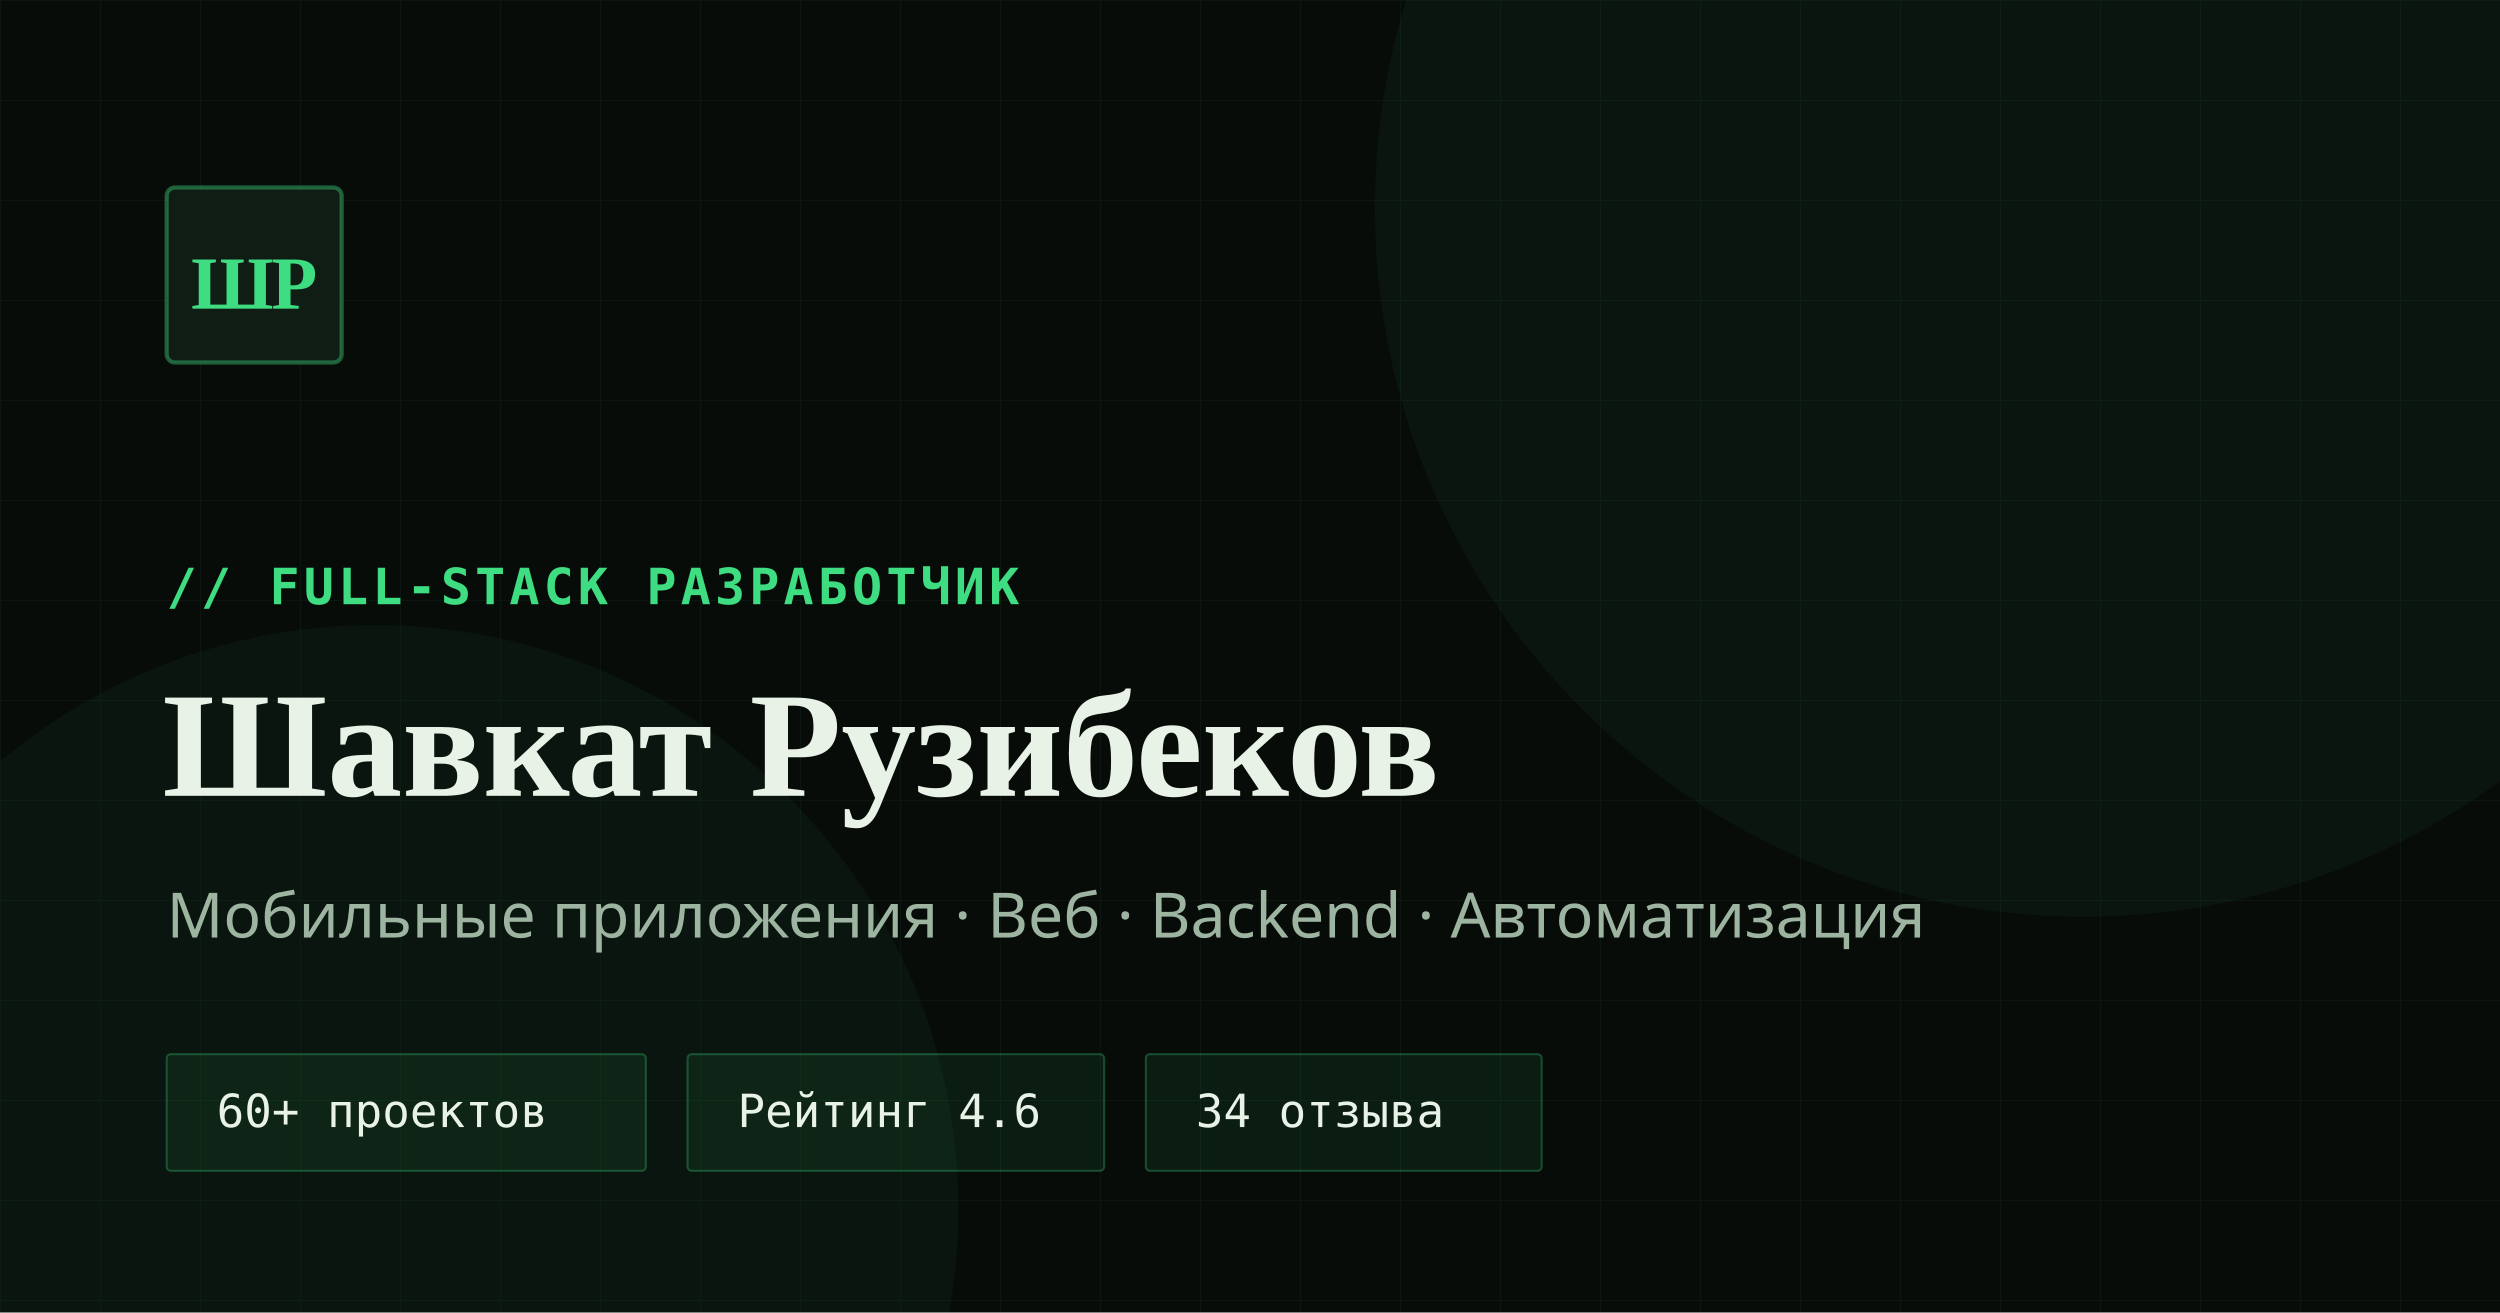
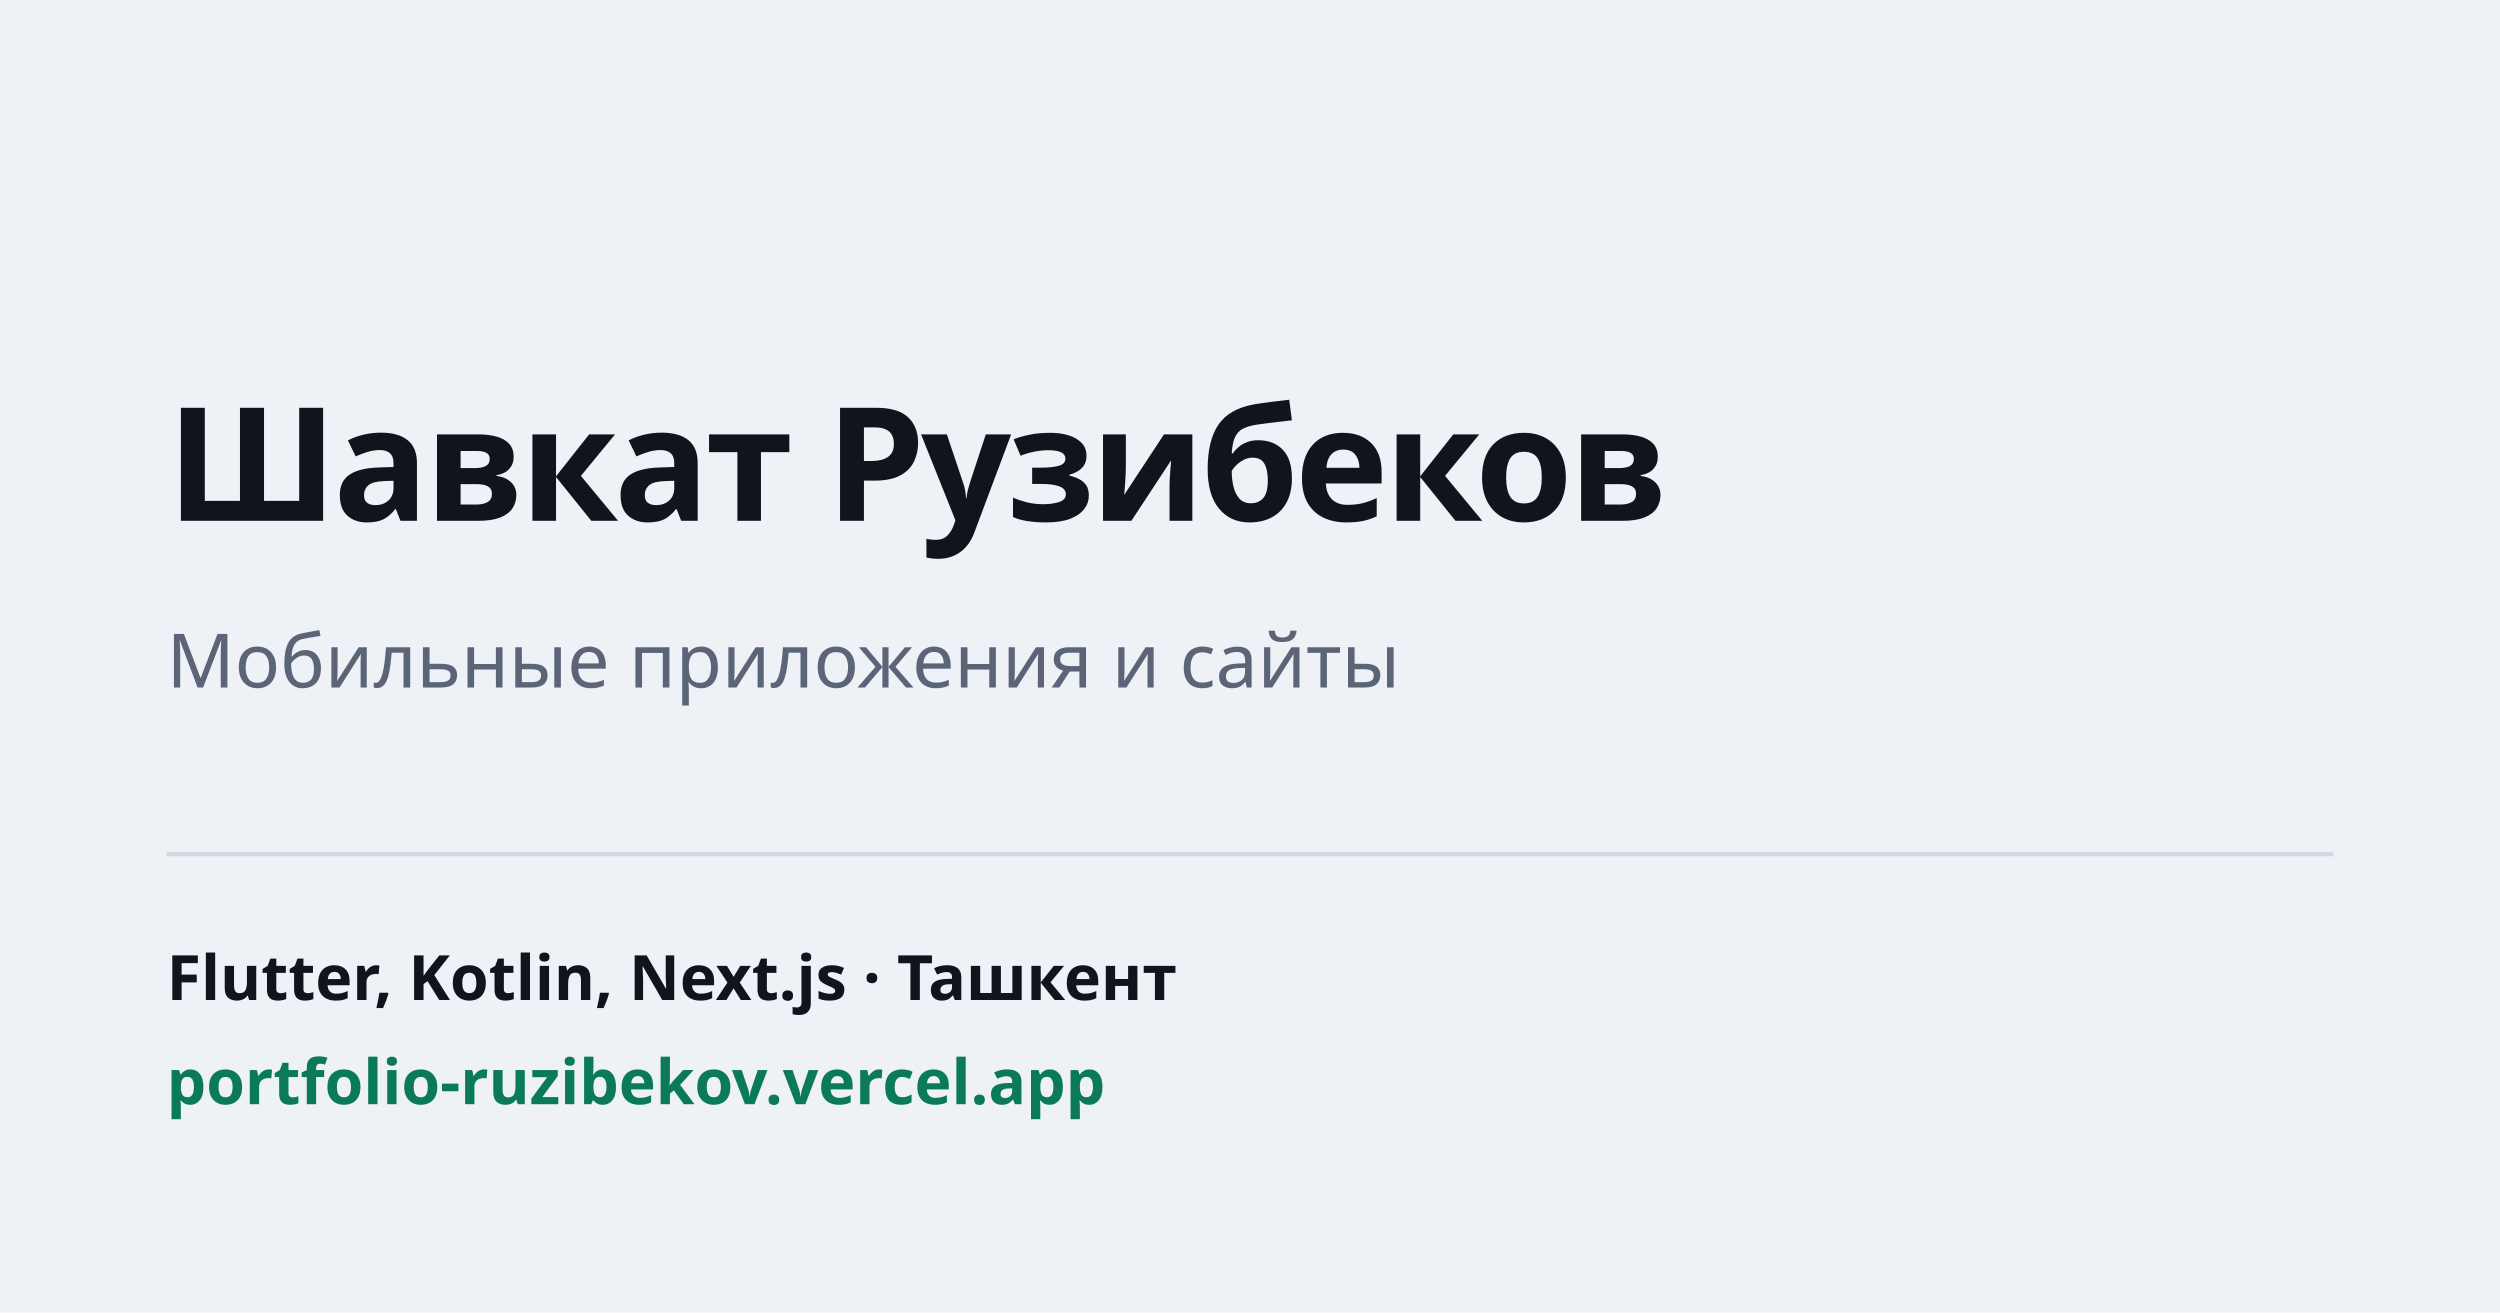
<svg xmlns="http://www.w3.org/2000/svg" width="1200" height="630" viewBox="0 0 1200 630">
-   <defs>
-     <pattern id="grid" width="48" height="48" patternUnits="userSpaceOnUse">
-       <path d="M48 0H0V48" fill="none" stroke="#3fdd82" stroke-opacity="0.05" stroke-width="1" />
-     </pattern>
-   </defs>
-   <rect width="1200" height="630" fill="#070c09" />
-   <rect width="1200" height="630" fill="url(#grid)" />
-   <circle cx="1000" cy="100" r="340" fill="#3fdd82" opacity="0.05" />
-   <circle cx="180" cy="580" r="280" fill="#3fdd82" opacity="0.04" />
-   <g transform="translate(80, 90)">
-     <rect width="84" height="84" rx="4" fill="#0f1d14" stroke="#3fdd82" stroke-opacity="0.4" stroke-width="2" />
-     <text x="42" y="46" text-anchor="middle" dominant-baseline="central" font-family="Georgia, 'Times New Roman', serif" font-size="36" font-weight="600" fill="#3fdd82" letter-spacing="-1">ШР</text>
-   </g>
-   <text x="80" y="290" font-family="'IBM Plex Mono', ui-monospace, monospace" font-size="24" font-weight="600" fill="#3fdd82" letter-spacing="2">// FULL-STACK РАЗРАБОТЧИК</text>
-   <text x="78" y="382" font-family="Georgia, 'Times New Roman', serif" font-size="72" font-weight="600" fill="#e9f2e6">Шавкат Рузибеков</text>
-   <text x="80" y="450" font-family="'IBM Plex Sans', system-ui, sans-serif" font-size="30" font-weight="400" fill="#9db5a0">Мобильные приложения · Веб · Backend · Автоматизация</text>
-   <g transform="translate(80, 506)" font-family="'IBM Plex Mono', ui-monospace, monospace" font-size="22" font-weight="500">
-     <rect width="230" height="56" rx="2" fill="rgba(63,221,130,0.08)" stroke="#3fdd82" stroke-opacity="0.28" />
-     <text x="24" y="35" fill="#e9f2e6">60+ проектов</text>
-     <rect x="250" width="200" height="56" rx="2" fill="rgba(63,221,130,0.08)" stroke="#3fdd82" stroke-opacity="0.28" />
-     <text x="274" y="35" fill="#e9f2e6">Рейтинг 4.6</text>
-     <rect x="470" width="190" height="56" rx="2" fill="rgba(63,221,130,0.08)" stroke="#3fdd82" stroke-opacity="0.28" />
-     <text x="494" y="35" fill="#e9f2e6">34 отзыва</text>
-   </g>
+   <rect width="1200" height="630" fill="#eef1f6" />
+   <text x="80" y="250" font-family="'Space Grotesk', 'Segoe UI', system-ui, sans-serif" font-size="76" font-weight="700" letter-spacing="-2" fill="#10141c">Шавкат Рузибеков</text>
+   <text x="80" y="330" font-family="Manrope, 'Segoe UI', system-ui, sans-serif" font-size="36" font-weight="500" fill="#5c6578">Мобильные приложения и сайты</text>
+   <line x1="80" y1="410" x2="1120" y2="410" stroke="#d3d8e0" stroke-width="2" />
+   <text x="80" y="480" font-family="Manrope, 'Segoe UI', system-ui, sans-serif" font-size="30" font-weight="600" fill="#10141c">Flutter, Kotlin, Next.js · Ташкент</text>
+   <text x="80" y="530" font-family="Manrope, 'Segoe UI', system-ui, sans-serif" font-size="30" font-weight="600" fill="#0a7a58">portfolio-ruzibekov.vercel.app</text>
</svg>
